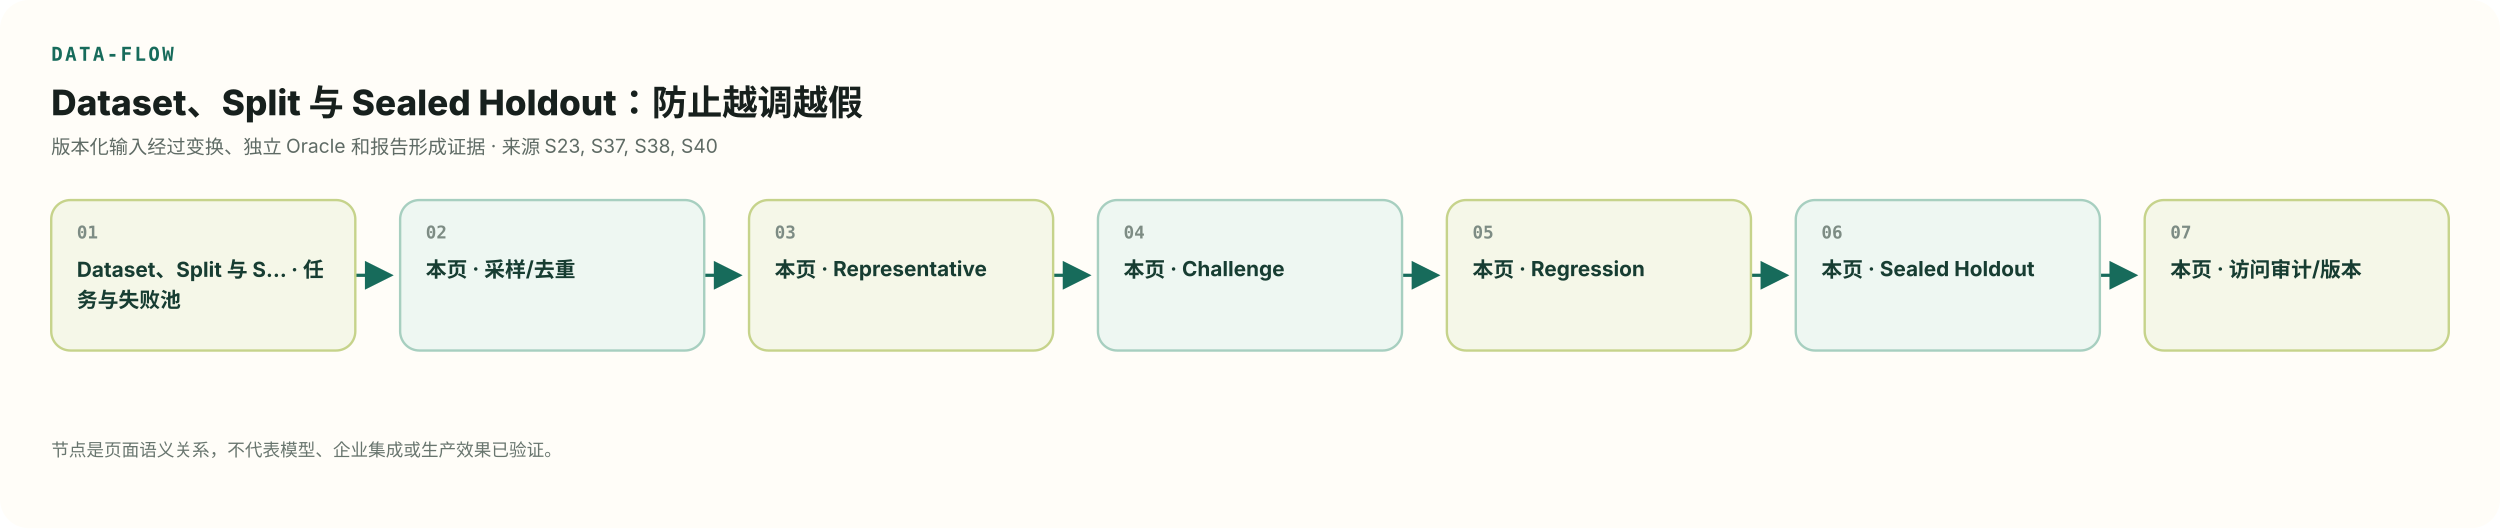
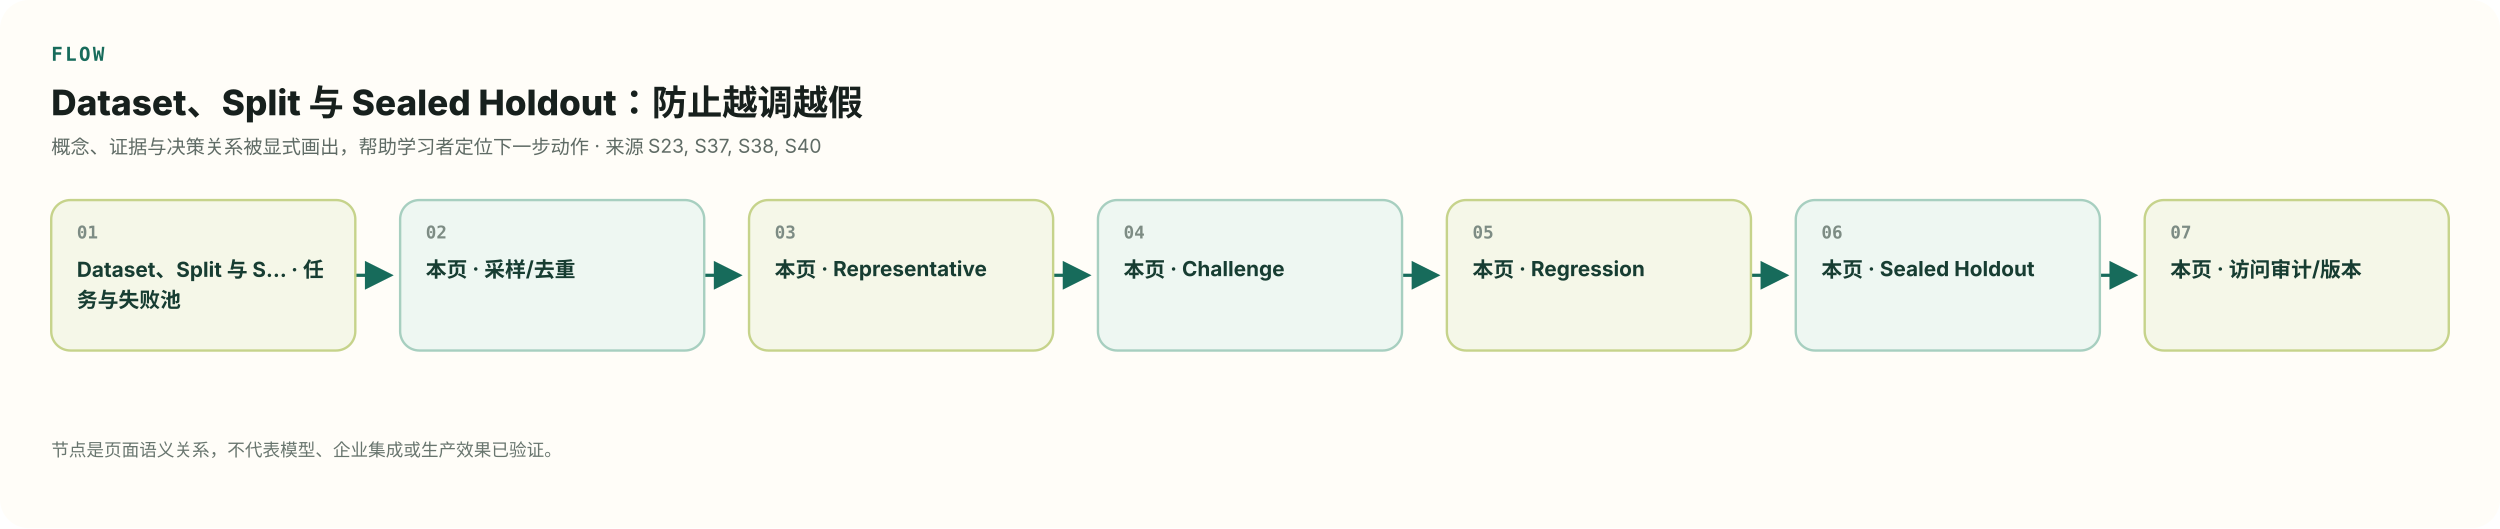
<svg xmlns="http://www.w3.org/2000/svg" role="img" aria-labelledby="title desc" viewBox="0 0 1562 330" width="1562" height="330">
  <defs>
    <marker id="arrow" markerWidth="9" markerHeight="9" refX="7" refY="4.5" orient="auto">
      <path d="M0,0 L9,4.5 L0,9 z" fill="#176b5b" />
    </marker>
  </defs>
  <style>
    .canvas{fill:#fffdf8}.eyebrow{font:700 12px ui-monospace,monospace;letter-spacing:.12em;fill:#176b5b}.title{font:800 22px -apple-system,BlinkMacSystemFont,"PingFang SC",sans-serif;fill:#17201d}.subtitle{font:400 12px -apple-system,BlinkMacSystemFont,"PingFang SC",sans-serif;fill:#5f6b65}.node rect{fill:#eef7f2;stroke:#a7cfc0;stroke-width:1.5}.node:nth-of-type(odd) rect{fill:#f5f7e8;stroke:#c6d38b}.node-index{font:700 11px ui-monospace,monospace;fill:#7d8c84}.node-label{font:700 13px -apple-system,BlinkMacSystemFont,"PingFang SC",sans-serif;fill:#173d32}.arrow{stroke:#176b5b;stroke-width:2;fill:none}.source{font:400 11px ui-monospace,monospace;fill:#68756e}
  </style>
  <rect class="canvas" width="100%" height="100%" rx="18" />
-   <text x="32" y="38" class="eyebrow">DATA-FLOW</text>
+   <text x="32" y="38" class="eyebrow">FLOW</text>
  <text x="32" y="72" class="title">Dataset、Split 与 Sealed Holdout：防止越调越假</text>
-   <text x="32" y="96" class="subtitle">版本化输入经过变换、独立 Oracle 和报告形成证据 · 来源 S23, S37, S38, S40</text>
+   <text x="32" y="96" class="subtitle">概念、证据与决策关系被显式画出，帮助学习者定位下一步动作 · 来源 S23, S37, S38, S40</text>
  <path d="M 222 172 L 242 172" class="arrow" marker-end="url(#arrow)" />
  <path d="M 440 172 L 460 172" class="arrow" marker-end="url(#arrow)" />
  <path d="M 658 172 L 678 172" class="arrow" marker-end="url(#arrow)" />
  <path d="M 876 172 L 896 172" class="arrow" marker-end="url(#arrow)" />
  <path d="M 1094 172 L 1114 172" class="arrow" marker-end="url(#arrow)" />
  <path d="M 1312 172 L 1332 172" class="arrow" marker-end="url(#arrow)" />
  <g class="node">
    <rect x="32" y="125" width="190" height="94" rx="12" />
    <text x="48" y="149" class="node-index">01</text>
    <text x="48" y="173" class="node-label">Dataset、Split 与 S… · 任</text>
    <text x="48" y="192" class="node-label">务与失败池</text>
  </g>
  <g class="node">
    <rect x="250" y="125" width="190" height="94" rx="12" />
    <text x="266" y="149" class="node-index">02</text>
    <text x="266" y="173" class="node-label">本页 · 采样/去重</text>
  </g>
  <g class="node">
    <rect x="468" y="125" width="190" height="94" rx="12" />
    <text x="484" y="149" class="node-index">03</text>
    <text x="484" y="173" class="node-label">本页 · Representative</text>
  </g>
  <g class="node">
    <rect x="686" y="125" width="190" height="94" rx="12" />
    <text x="702" y="149" class="node-index">04</text>
    <text x="702" y="173" class="node-label">本页 · Challenge</text>
  </g>
  <g class="node">
    <rect x="904" y="125" width="190" height="94" rx="12" />
    <text x="920" y="149" class="node-index">05</text>
    <text x="920" y="173" class="node-label">本页 · Regression</text>
  </g>
  <g class="node">
    <rect x="1122" y="125" width="190" height="94" rx="12" />
    <text x="1138" y="149" class="node-index">06</text>
    <text x="1138" y="173" class="node-label">本页 · Sealed Holdout</text>
  </g>
  <g class="node">
    <rect x="1340" y="125" width="190" height="94" rx="12" />
    <text x="1356" y="149" class="node-index">07</text>
    <text x="1356" y="173" class="node-label">本页 · 访问审计/版本</text>
  </g>
  <text x="32" y="285" class="source">节点是页面语义关系，不代表模型、企业集成或生产效果已验证。</text>
</svg>
